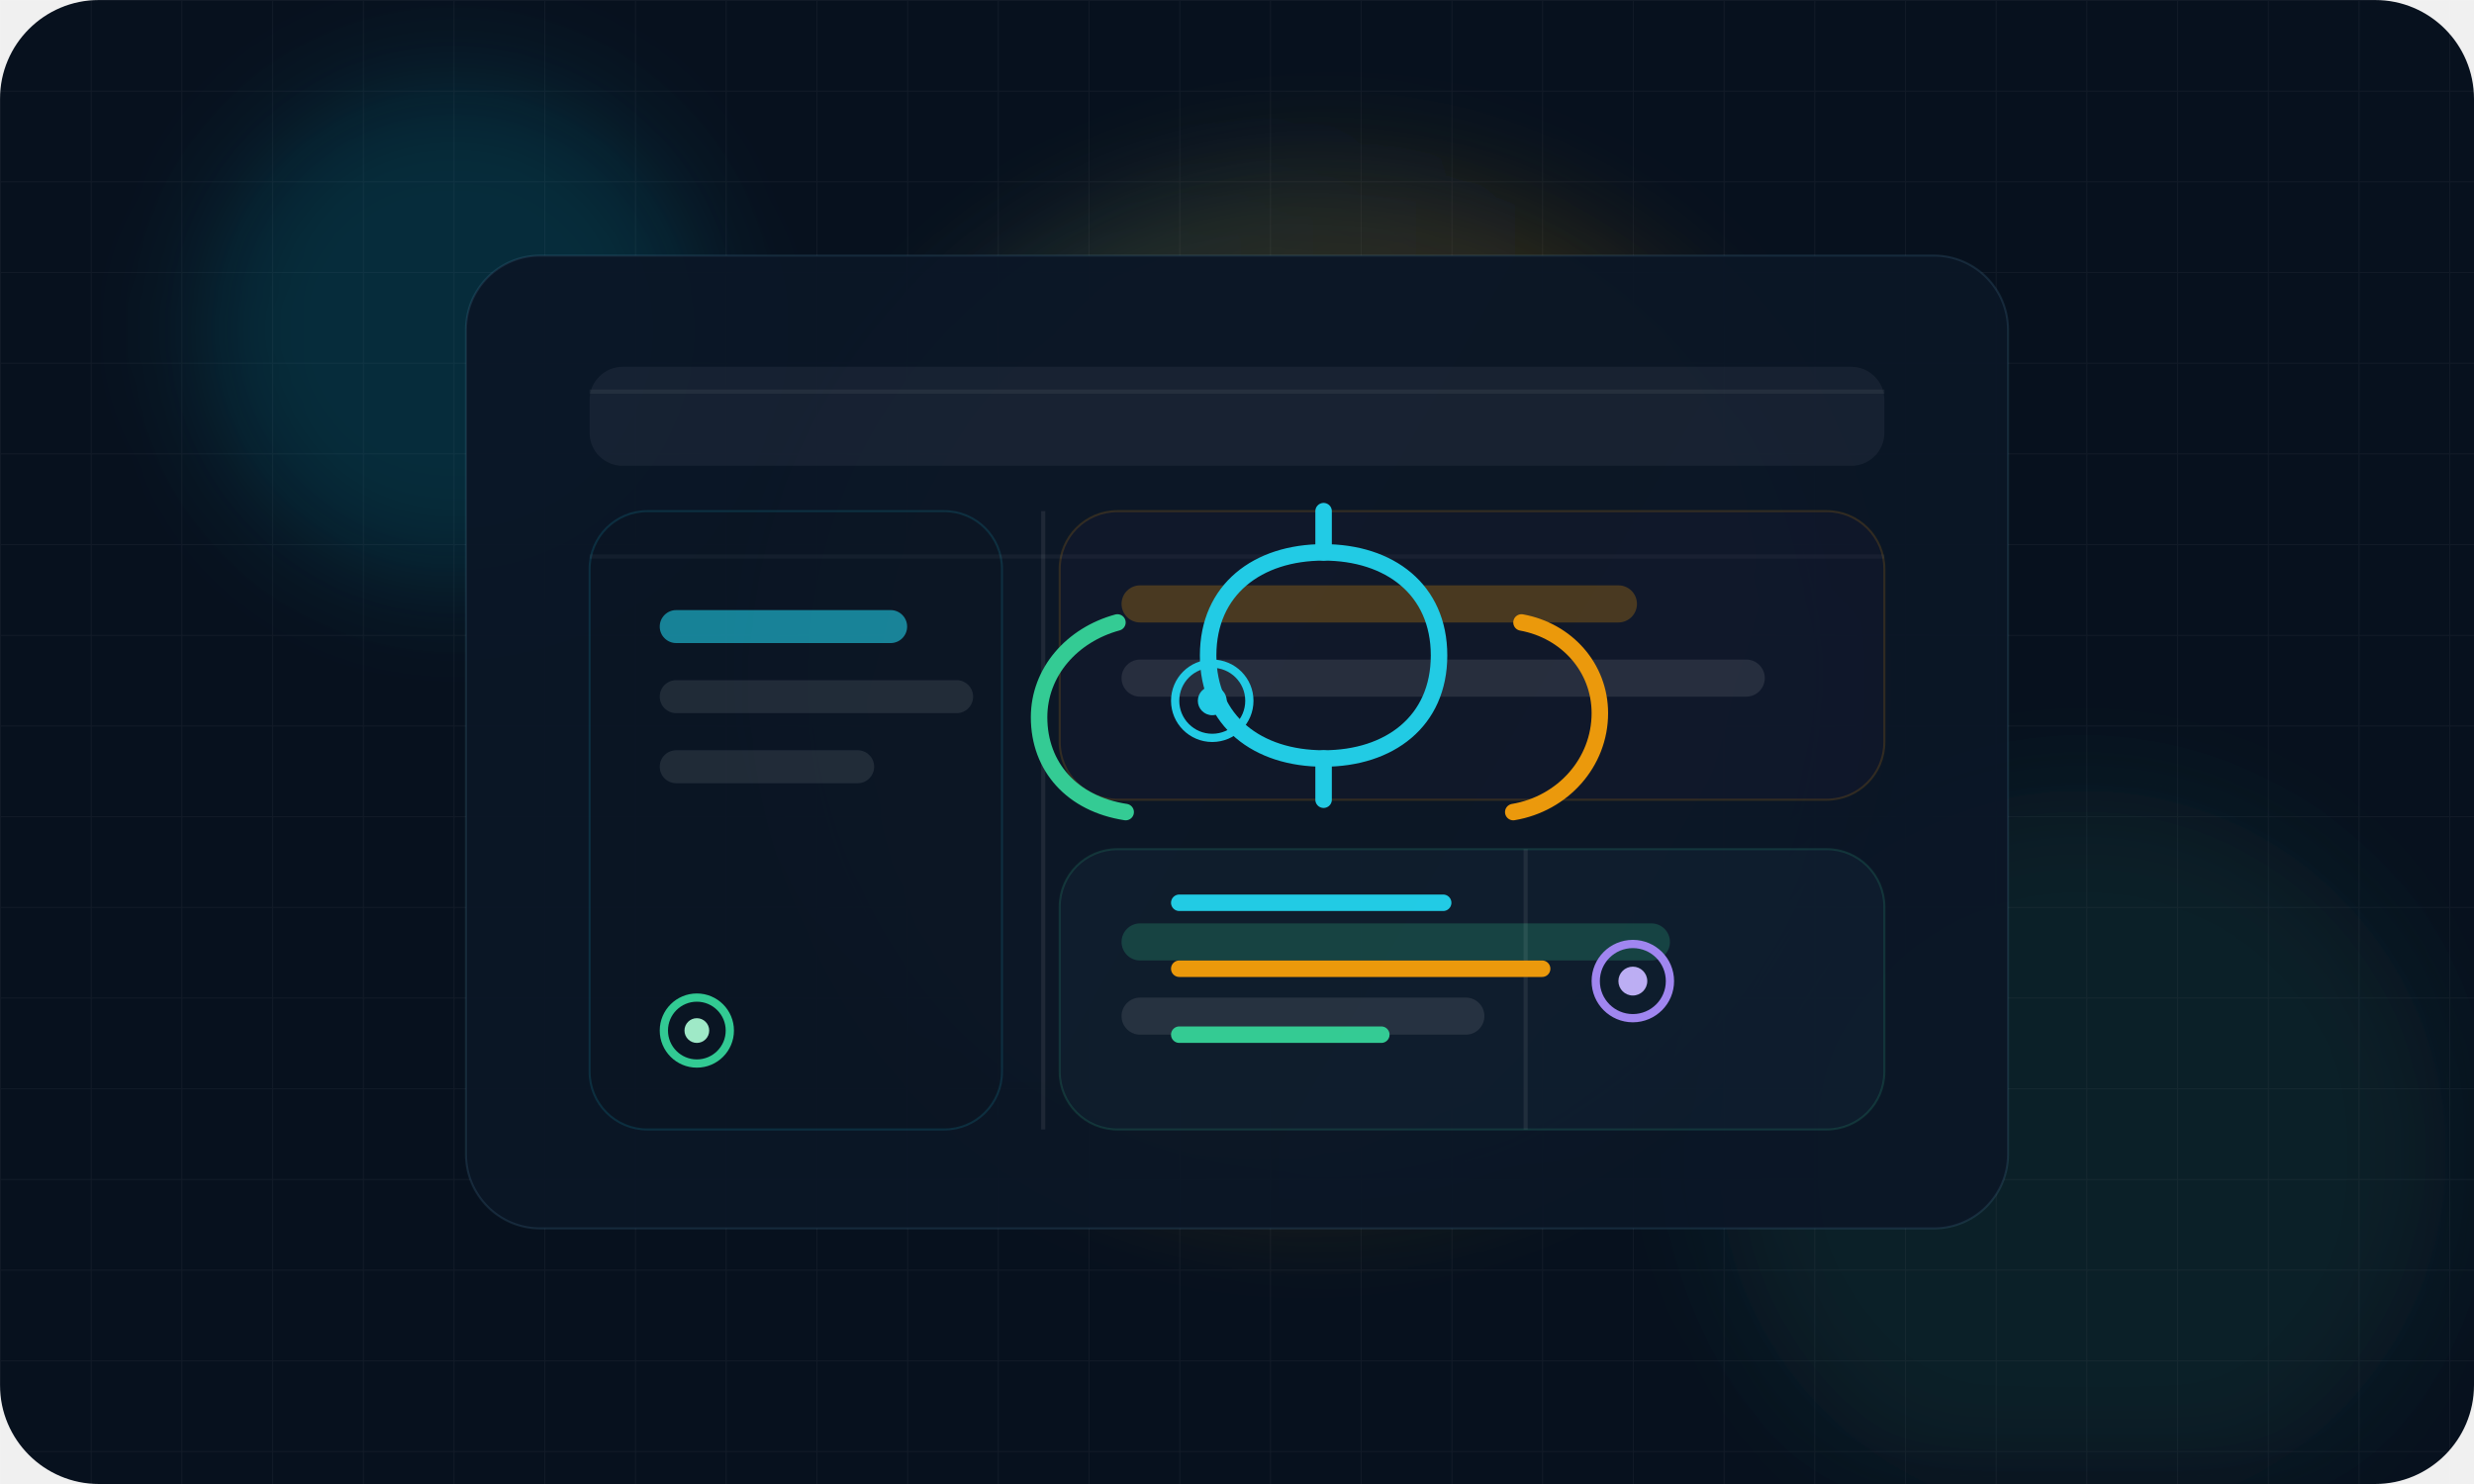
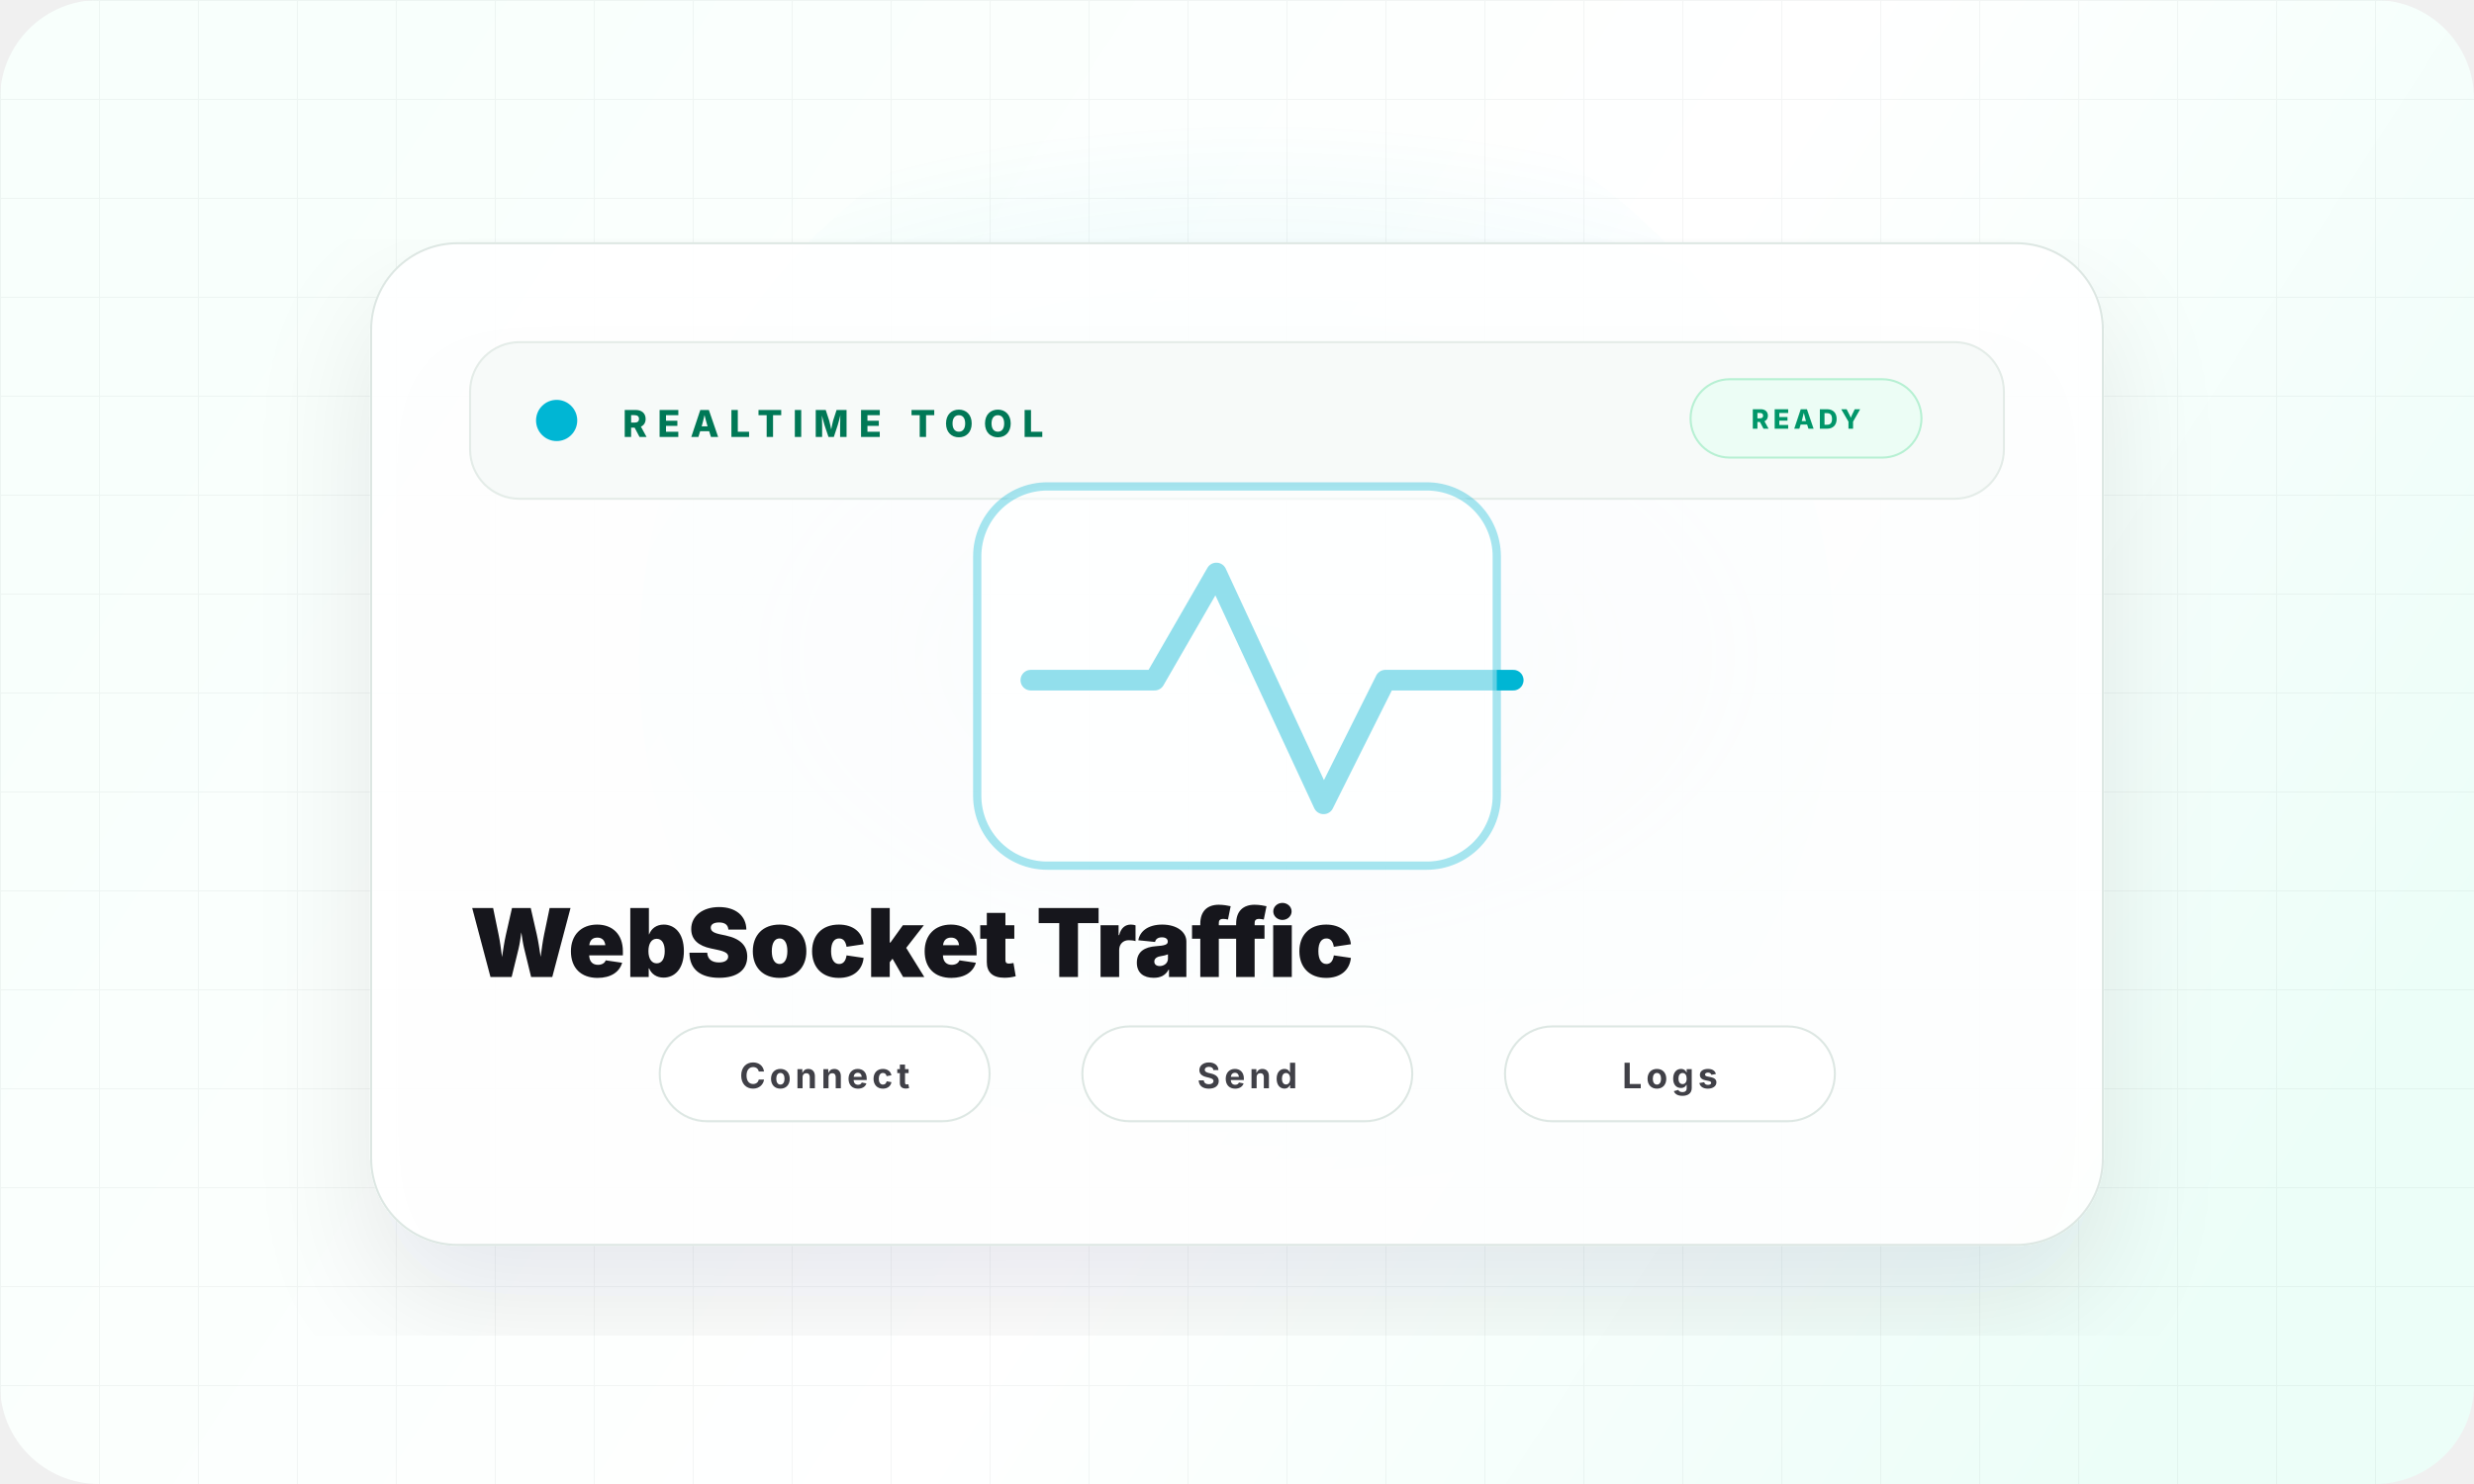
<svg xmlns="http://www.w3.org/2000/svg" width="1200" height="720" viewBox="0 0 1200 720" fill="none">
-   <rect width="1200" height="720" rx="48" fill="#07111E" />
  <defs>
-     <linearGradient id="g1" x1="160" y1="120" x2="1040" y2="620" gradientUnits="userSpaceOnUse">
-       <stop stop-color="#22D3EE" stop-opacity="0.20" />
-       <stop offset="0.55" stop-color="#F59E0B" stop-opacity="0.16" />
-       <stop offset="1" stop-color="#34D399" stop-opacity="0.10" />
+     <linearGradient id="bg" x1="150" y1="70" x2="1060" y2="660" gradientUnits="userSpaceOnUse">
+       <stop stop-color="#F8FFFC" />
+       <stop offset="0.55" stop-color="#FFFFFF" />
+       <stop offset="1" stop-color="#ECFEF8" />
    </linearGradient>
-     <filter id="blur" x="-20%" y="-20%" width="140%" height="140%">
-       <feGaussianBlur stdDeviation="26" />
+     <radialGradient id="halo" cx="0" cy="0" r="1" gradientUnits="userSpaceOnUse" gradientTransform="translate(610 318) rotate(90) scale(260 440)">
+       <stop stop-color="#06B6D4" stop-opacity="0.16" />
+       <stop offset="1" stop-color="#06B6D4" stop-opacity="0" />
+     </radialGradient>
+     <pattern id="grid" width="48" height="48" patternUnits="userSpaceOnUse">
+       <path d="M48 0H0V48" fill="none" stroke="#0F172A" stroke-opacity="0.045" stroke-width="1" />
+     </pattern>
+     <filter id="shadow" x="120" y="88" width="960" height="560" filterUnits="userSpaceOnUse" color-interpolation-filters="sRGB">
+       <feDropShadow dx="0" dy="28" stdDeviation="28" flood-color="#0F172A" flood-opacity="0.10" />
    </filter>
-     <pattern id="grid" width="44" height="44" patternUnits="userSpaceOnUse">
-       <path d="M 44 0 L 0 0 0 44" fill="none" stroke="#FFFFFF" stroke-opacity="0.04" stroke-width="1" />
-     </pattern>
  </defs>
-   <rect width="1200" height="720" fill="url(#grid)" />
-   <circle cx="220" cy="160" r="122" fill="#22D3EE" fill-opacity="0.14" filter="url(#blur)" />
-   <circle cx="1010" cy="560" r="176" fill="#34D399" fill-opacity="0.08" filter="url(#blur)" />
-   <circle cx="642" cy="332" r="250" fill="url(#g1)" filter="url(#blur)" />
-   <g opacity="0.95">
-     <rect x="226" y="124" width="748" height="472" rx="36" fill="#0B1626" stroke="#7DD3FC" stroke-opacity="0.12" />
-     <rect x="286" y="178" width="628" height="48" rx="16" fill="#E2E8F0" fill-opacity="0.06" />
-     <rect x="286" y="248" width="200" height="300" rx="28" fill="#0A1524" stroke="#22D3EE" stroke-opacity="0.14" />
-     <rect x="514" y="248" width="400" height="140" rx="28" fill="#0F172A" stroke="#F59E0B" stroke-opacity="0.16" />
-     <rect x="514" y="412" width="400" height="136" rx="28" fill="#0E1C2D" stroke="#34D399" stroke-opacity="0.16" />
-     <rect x="320" y="296" width="120" height="16" rx="8" fill="#22D3EE" fill-opacity="0.6" />
-     <rect x="320" y="330" width="152" height="16" rx="8" fill="#FFFFFF" fill-opacity="0.10" />
-     <rect x="320" y="364" width="104" height="16" rx="8" fill="#FFFFFF" fill-opacity="0.10" />
-     <rect x="544" y="284" width="250" height="18" rx="9" fill="#F59E0B" fill-opacity="0.26" />
-     <rect x="544" y="320" width="312" height="18" rx="9" fill="#FFFFFF" fill-opacity="0.10" />
-     <rect x="544" y="448" width="266" height="18" rx="9" fill="#34D399" fill-opacity="0.22" />
-     <rect x="544" y="484" width="176" height="18" rx="9" fill="#FFFFFF" fill-opacity="0.10" />
-     <path d="M286 190H914" stroke="#FFFFFF" stroke-opacity="0.06" stroke-width="2" />
-     <path d="M286 270H914" stroke="#FFFFFF" stroke-opacity="0.04" stroke-width="2" />
-     <path d="M506 248V548" stroke="#FFFFFF" stroke-opacity="0.08" stroke-width="2" />
-     <path d="M740 412V548" stroke="#FFFFFF" stroke-opacity="0.08" stroke-width="2" />
-     <path d="M586 318C586 286 610 268 642 268C674 268 698 286 698 318C698 350 674 368 642 368C610 368 586 350 586 318Z" stroke="#22D3EE" stroke-width="8" stroke-linejoin="round" />
-     <path d="M642 268V248" stroke="#22D3EE" stroke-width="8" stroke-linecap="round" />
-     <path d="M642 368V388" stroke="#22D3EE" stroke-width="8" stroke-linecap="round" />
-     <path d="M738 302C760 306 776 324 776 346C776 370 758 390 734 394" stroke="#F59E0B" stroke-width="8" stroke-linecap="round" />
-     <path d="M546 394C520 390 504 372 504 348C504 326 520 308 542 302" stroke="#34D399" stroke-width="8" stroke-linecap="round" />
-     <path d="M572 438H700" stroke="#22D3EE" stroke-width="8" stroke-linecap="round" />
-     <path d="M572 470H748" stroke="#F59E0B" stroke-width="8" stroke-linecap="round" />
-     <path d="M572 502H670" stroke="#34D399" stroke-width="8" stroke-linecap="round" />
-     <circle cx="338" cy="500" r="16" stroke="#34D399" stroke-width="4" />
-     <circle cx="338" cy="500" r="6" fill="#A7F3D0" />
-     <circle cx="588" cy="340" r="18" stroke="#22D3EE" stroke-width="4" />
-     <circle cx="588" cy="340" r="7" fill="#22D3EE" />
-     <circle cx="792" cy="476" r="18" stroke="#A78BFA" stroke-width="4" />
-     <circle cx="792" cy="476" r="7" fill="#C4B5FD" />
+   <rect width="1200" height="720" rx="48" fill="url(#bg)" />
+   <rect width="1200" height="720" rx="48" fill="url(#grid)" />
+   <circle cx="600" cy="320" r="290" fill="url(#halo)" />
+   <g filter="url(#shadow)">
+     <rect x="180" y="118" width="840" height="486" rx="42" fill="#FFFFFF" fill-opacity="0.90" stroke="#DDE7E3" />
+     <rect x="228" y="166" width="744" height="76" rx="24" fill="#F7FAF9" stroke="#E4ECE8" />
+     <circle cx="270" cy="204" r="10" fill="#06B6D4" />
+     <text x="302" y="212" font-family="Inter, ui-sans-serif, system-ui" font-size="18" font-weight="800" letter-spacing="5" fill="#047857">REALTIME TOOL</text>
+     <text x="228" y="474" font-family="Inter, ui-sans-serif, system-ui" font-size="46" font-weight="900" fill="#18181B">WebSocket Traffic</text>
+     <rect x="820" y="184" width="112" height="38" rx="19" fill="#ECFDF5" stroke="#B7F0D3" />
+     <text x="876" y="208" text-anchor="middle" font-family="Inter, ui-sans-serif, system-ui" font-size="13" font-weight="800" letter-spacing="2" fill="#059669">READY</text>
+     <path d="M500 330H560L590 278L642 390L672 330H734" stroke="#06B6D4" stroke-width="10" stroke-linecap="round" stroke-linejoin="round" />
+     <rect x="474" y="236" width="252" height="184" rx="34" fill="#FFFFFF" fill-opacity="0.56" stroke="#06B6D4" stroke-opacity="0.35" stroke-width="4" />
+     <g>
+       <rect x="320" y="498" width="160" height="46" rx="23" fill="#FFFFFF" stroke="#DDE7E3" />
+       <text x="400" y="528" text-anchor="middle" font-family="Inter, ui-sans-serif, system-ui" font-size="17" font-weight="700" fill="#3F3F46" letter-spacing="2">Connect</text>
+     </g>
+     <g>
+       <rect x="525" y="498" width="160" height="46" rx="23" fill="#FFFFFF" stroke="#DDE7E3" />
+       <text x="605" y="528" text-anchor="middle" font-family="Inter, ui-sans-serif, system-ui" font-size="17" font-weight="700" fill="#3F3F46" letter-spacing="2">Send</text>
+     </g>
+     <g>
+       <rect x="730" y="498" width="160" height="46" rx="23" fill="#FFFFFF" stroke="#DDE7E3" />
+       <text x="810" y="528" text-anchor="middle" font-family="Inter, ui-sans-serif, system-ui" font-size="17" font-weight="700" fill="#3F3F46" letter-spacing="2">Logs</text>
+     </g>
  </g>
</svg>
